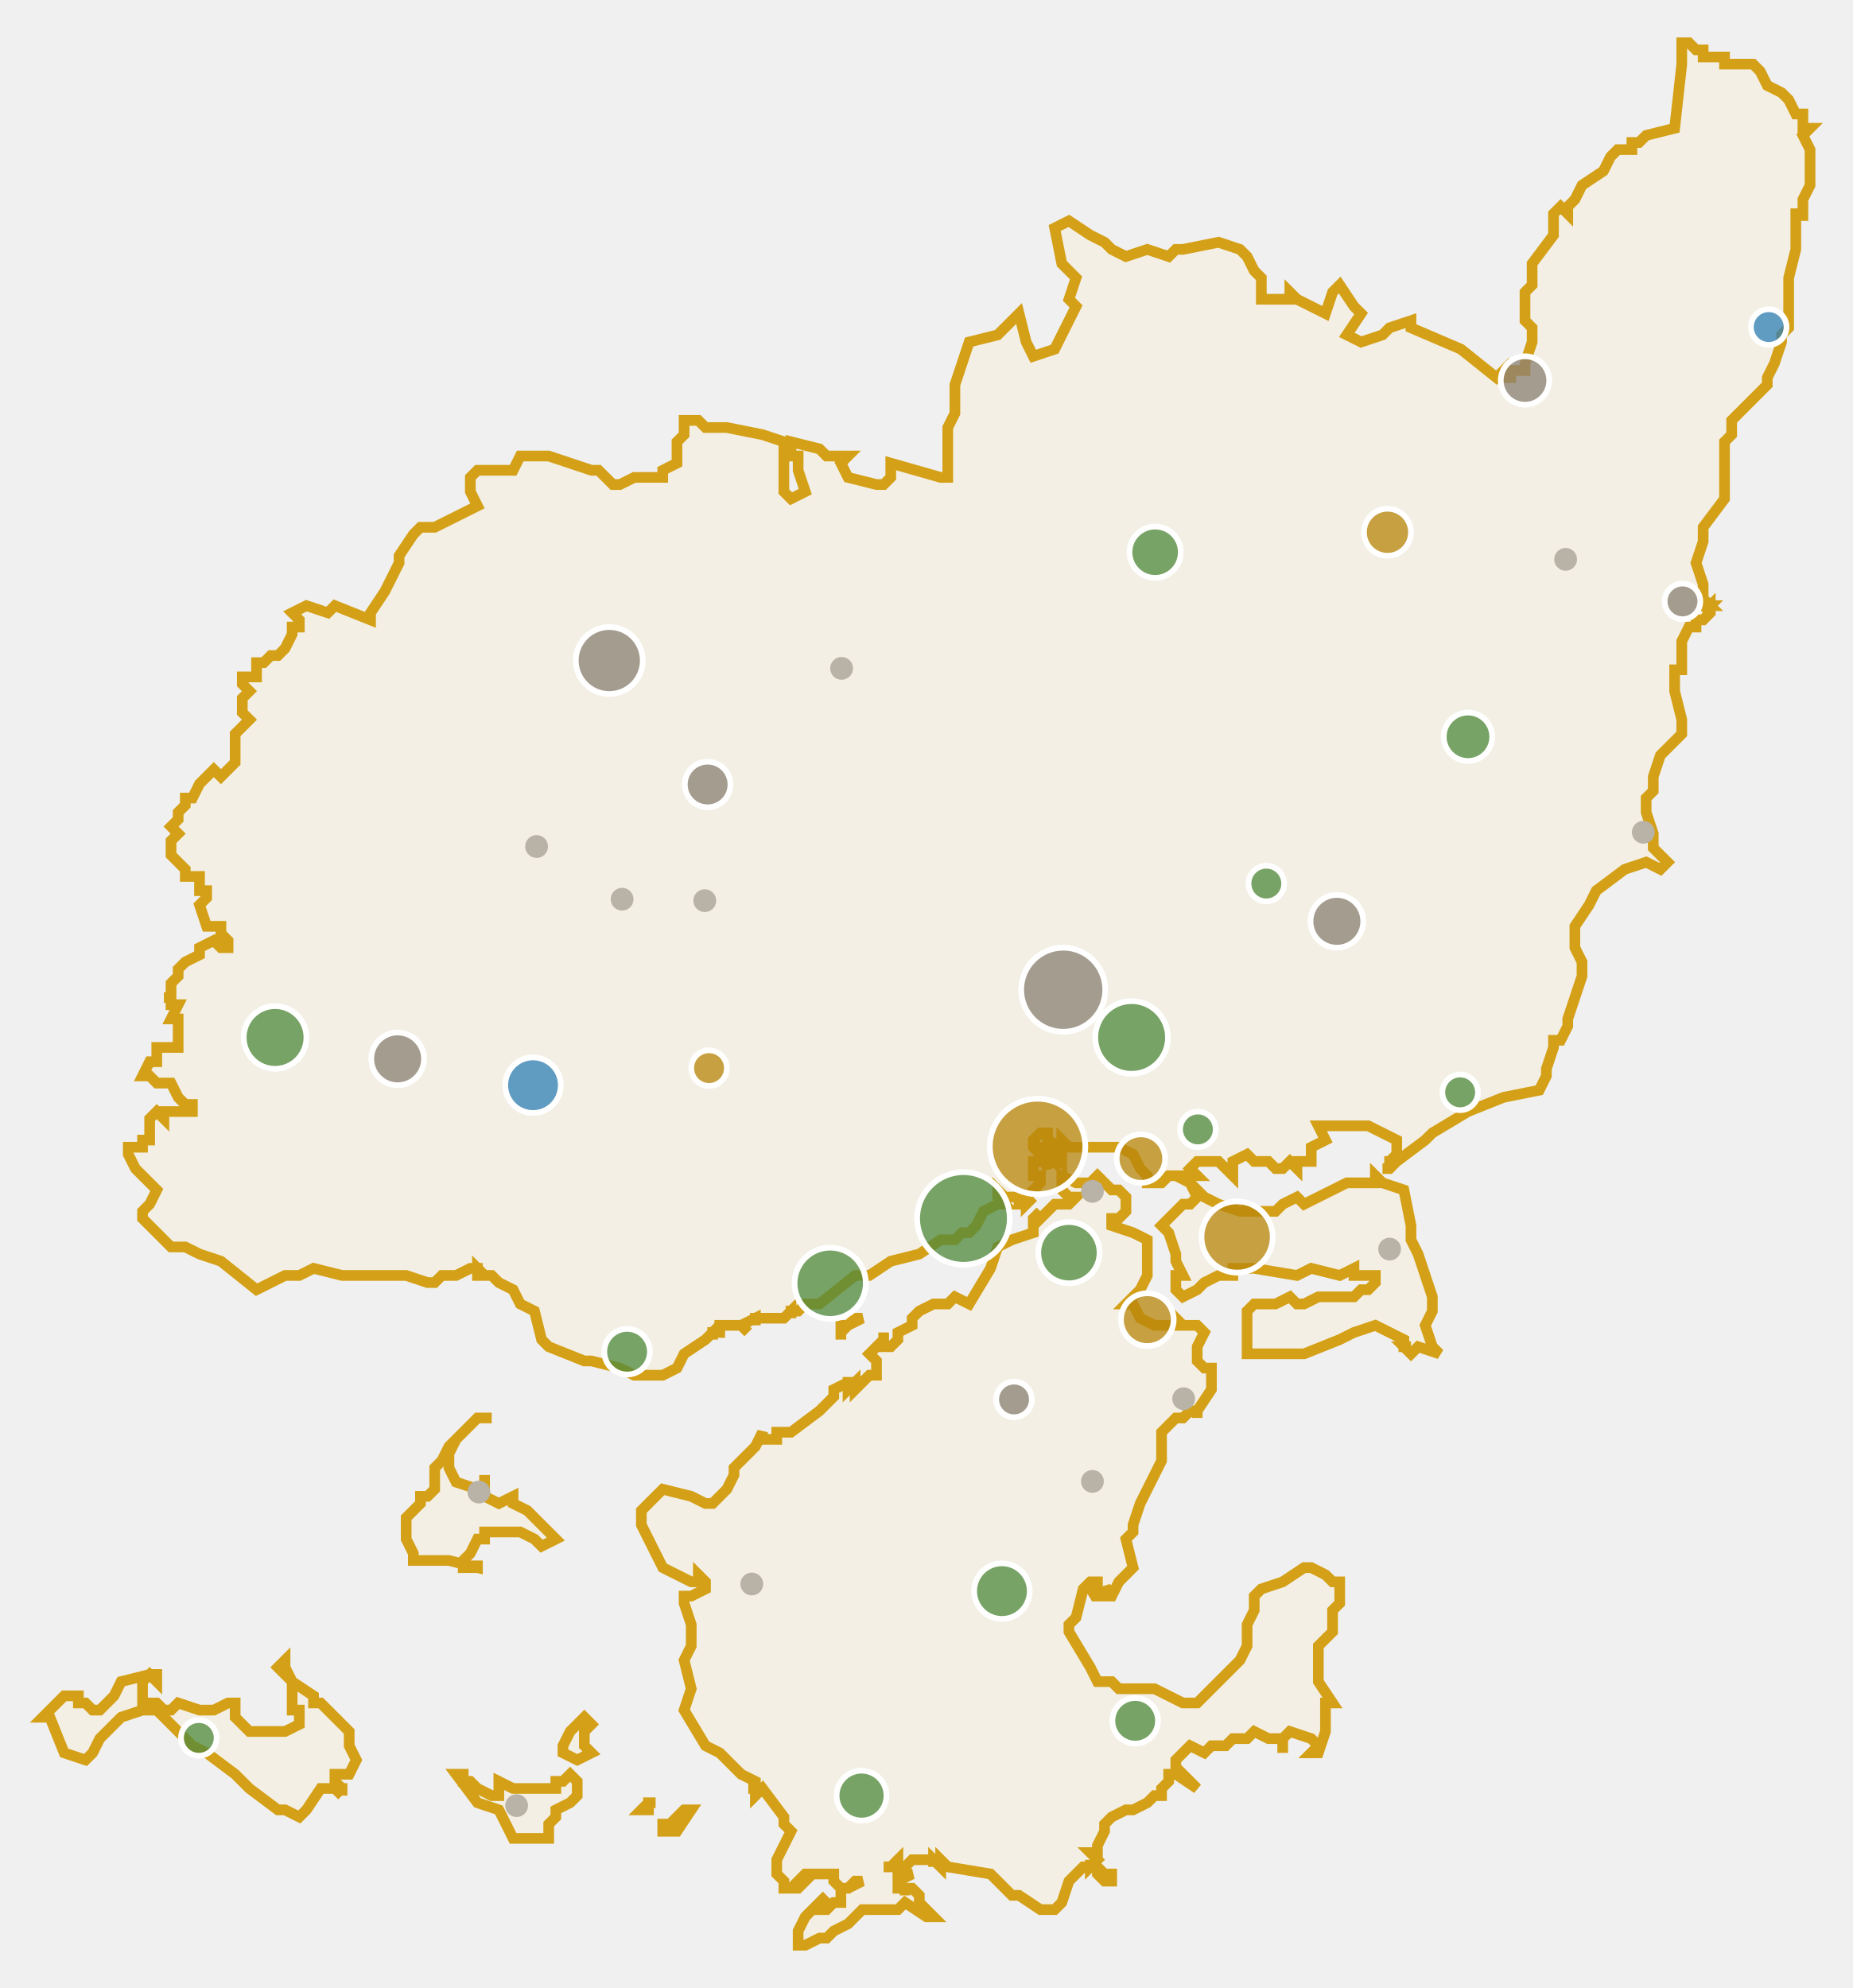
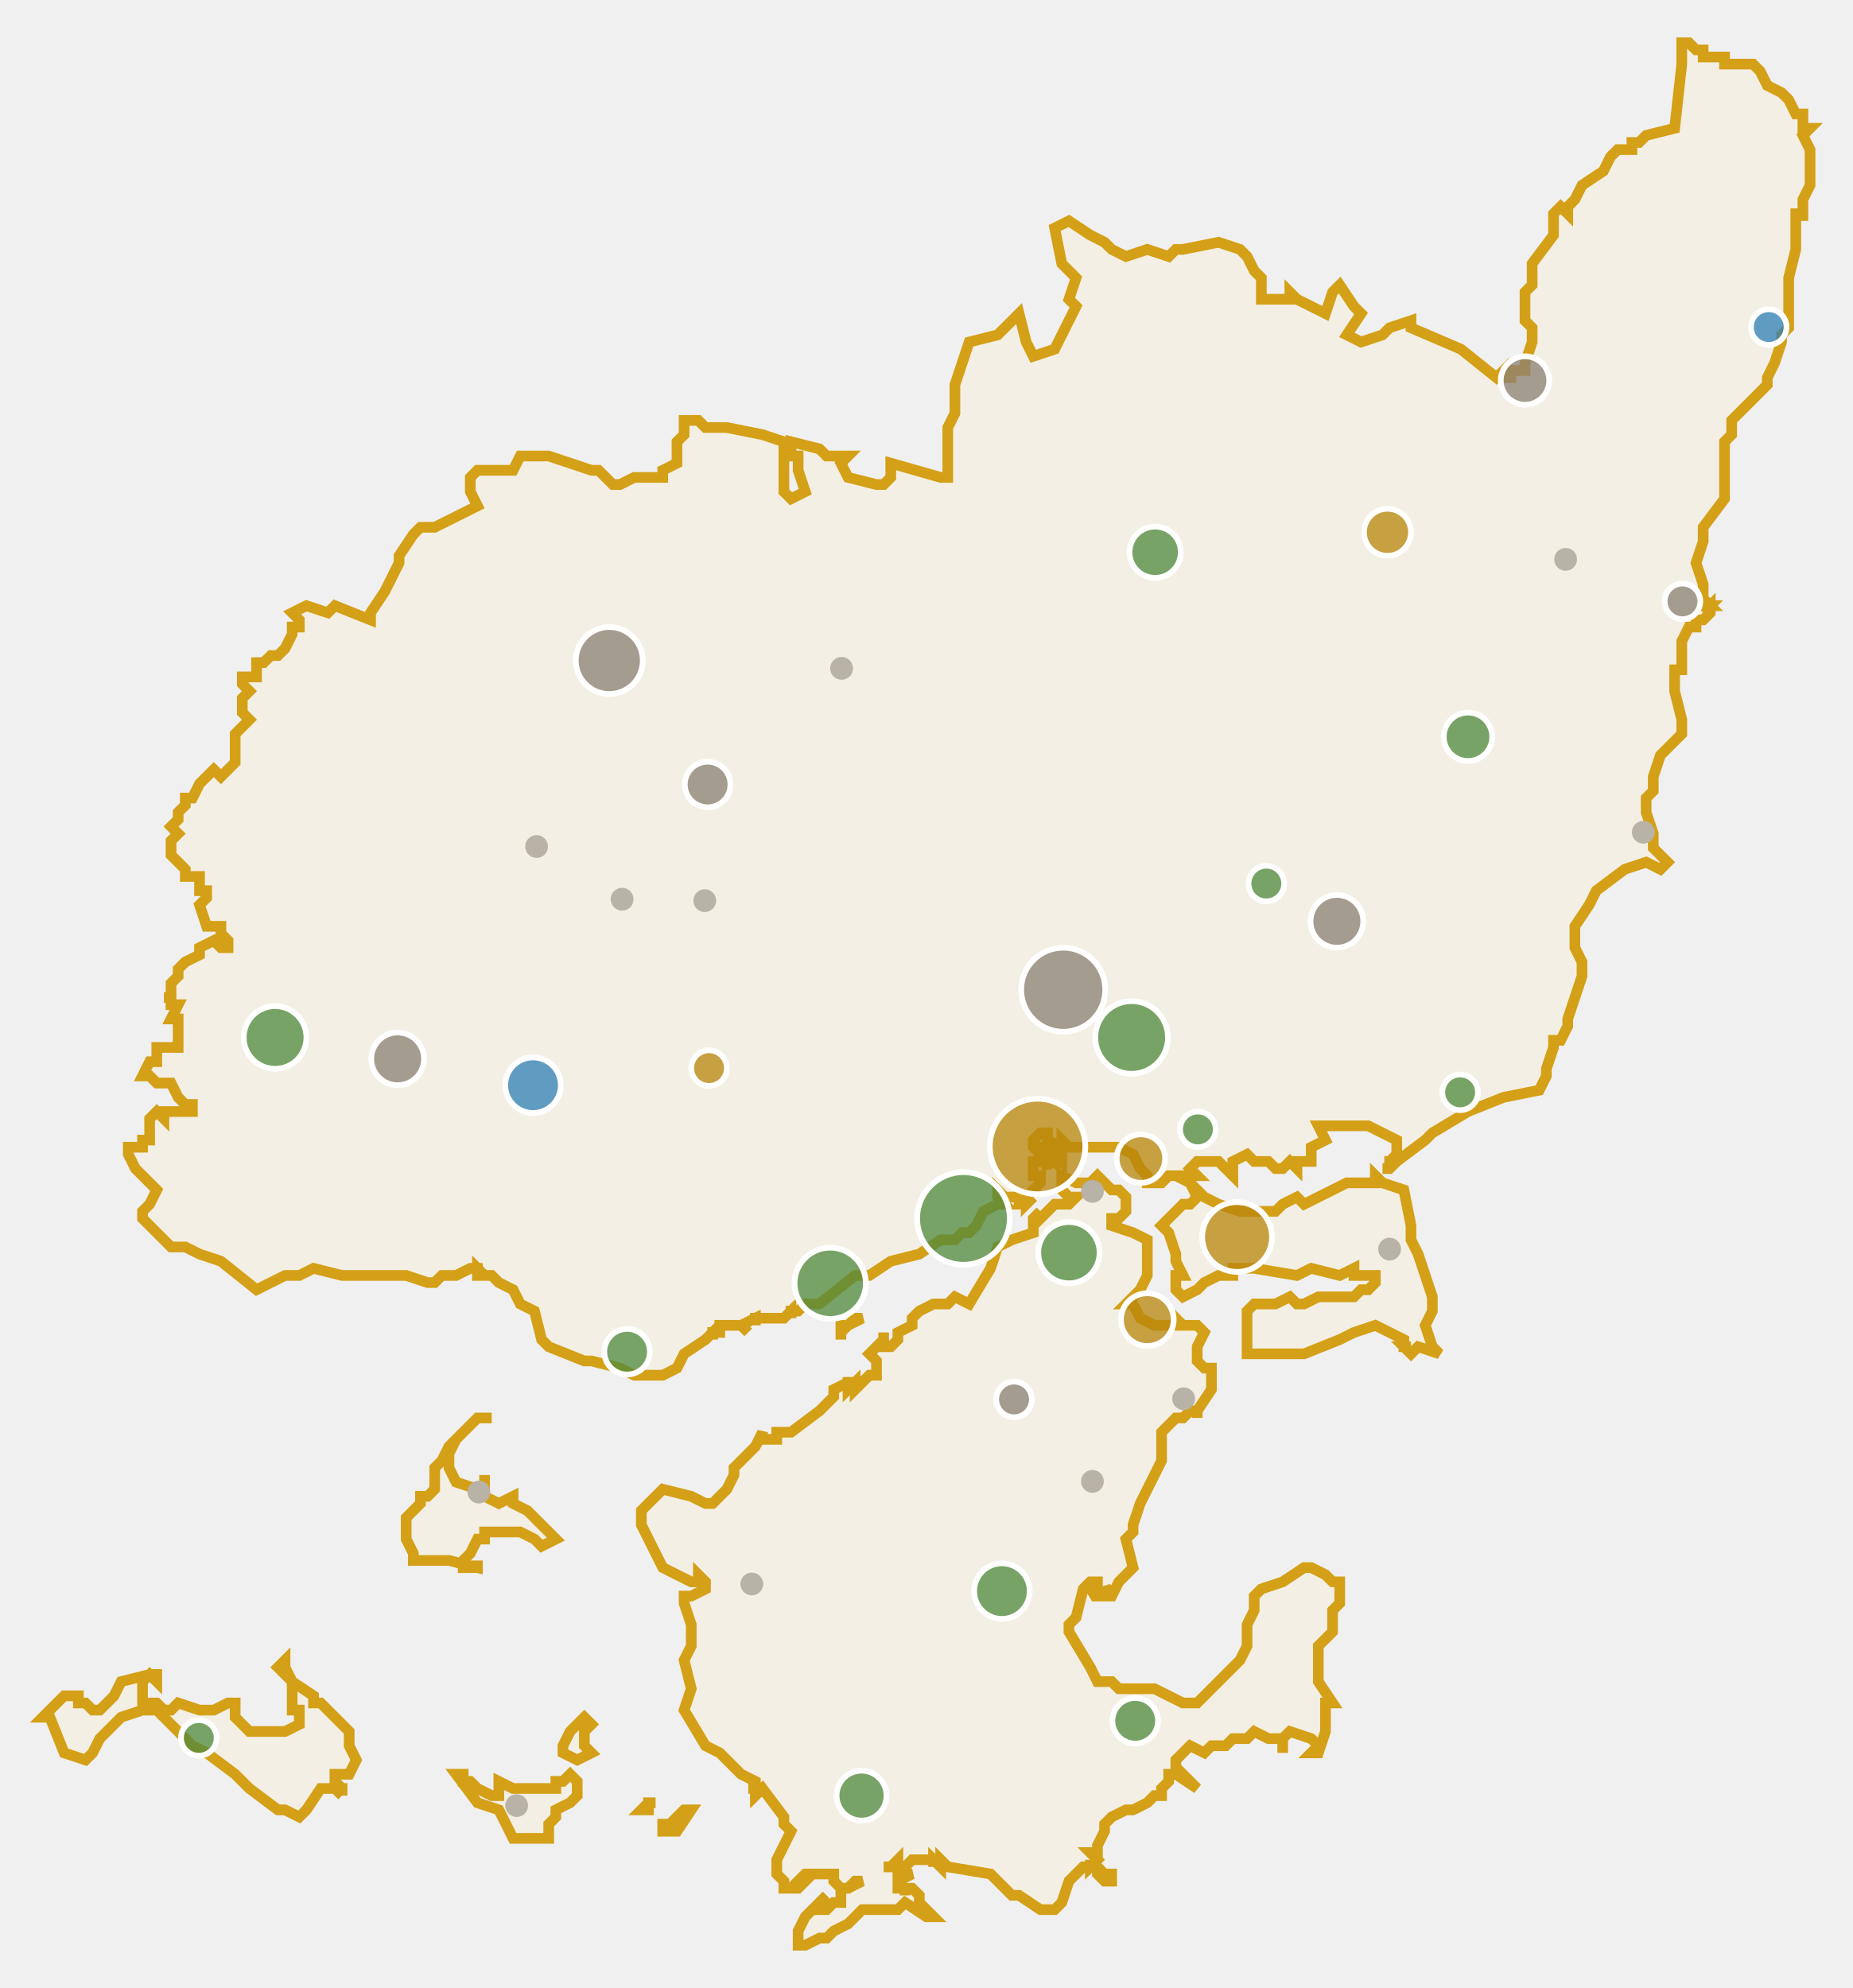
<svg xmlns="http://www.w3.org/2000/svg" viewBox="0 0 260 279" width="260" height="279">
  <path d="M154,263L155,264L156,264L156,263L155,263L154,262L154,263ZM147,162L148,163L148,162L149,163L149,162L147,160L147,161L146,161L146,162L147,164L147,163L147,162ZM166,35L165,35L164,36L161,35L158,36L156,35L155,34L153,33L150,31L148,32L149,37L151,39L150,42L151,43L148,49L145,50L144,48L143,44L140,47L136,48L135,51L134,54L134,56L134,58L133,60L133,66L133,67L132,67L125,65L125,67L124,68L123,68L119,67L118,65L119,64L118,64L116,64L115,63L111,62L111,64L112,64L112,66L113,69L111,70L110,69L110,67L110,62L107,61L102,60L101,60L99,60L98,59L96,59L96,61L95,62L95,64L95,65L93,66L93,67L91,67L90,67L89,67L87,68L86,68L84,66L83,66L80,65L77,64L73,64L72,66L67,66L66,67L66,68L66,69L67,71L61,74L59,74L58,75L56,78L56,79L55,81L54,83L52,86L52,87L47,85L46,86L43,85L41,86L42,87L42,88L41,88L41,89L40,91L39,92L38,92L37,93L36,93L36,94L36,95L34,95L34,96L35,97L34,98L34,99L34,100L35,101L33,103L33,107L31,109L30,108L28,110L27,112L26,112L26,113L25,114L25,115L24,116L25,117L24,118L24,120L26,122L26,123L28,123L28,124L28,125L29,125L29,126L28,127L29,130L30,130L31,130L31,131L32,132L32,133L31,133L30,132L28,133L28,134L26,135L25,136L25,137L24,138L24,139L24,140L23,140L24,140L24,141L25,141L24,143L25,143L25,144L25,145L25,147L24,147L22,147L22,149L21,149L20,151L21,151L22,152L24,152L25,154L26,155L27,155L27,156L24,156L23,156L23,157L22,156L21,157L21,158L21,159L21,160L20,160L20,161L18,161L18,162L19,164L20,165L21,166L22,167L21,169L20,170L20,171L24,175L26,175L28,176L31,177L36,181L40,179L42,179L44,178L48,179L50,179L55,179L57,179L60,180L61,180L62,179L64,179L66,178L67,178L67,179L68,179L67,179L67,178L68,179L69,179L70,180L72,181L73,183L75,184L76,188L77,189L82,191L83,191L87,192L89,193L92,193L93,193L95,192L96,190L99,188L100,187L100,188L100,187L100,188L100,187L101,187L101,186L104,186L105,187L104,186L106,185L106,186L106,185L108,185L110,185L111,184L111,185L111,184L112,184L113,183L115,183L120,179L122,179L125,177L129,176L132,174L134,174L135,173L136,173L137,172L138,170L140,169L141,169L140,168L140,167L141,168L142,168L143,168L143,169L144,169L143,169L143,168L144,168L144,169L145,168L144,169L144,168L145,168L144,168L145,167L146,166L146,165L145,165L145,164L145,163L146,163L146,162L145,161L145,160L146,159L147,159L147,160L149,161L149,160L150,161L157,161L159,162L160,164L161,165L161,166L163,166L164,165L165,165L167,166L166,165L167,165L168,165L167,164L168,163L169,163L171,163L173,165L173,163L175,162L176,163L177,163L178,163L179,164L180,164L181,163L182,164L182,163L184,163L184,161L186,160L185,158L187,158L192,158L196,160L196,162L195,163L195,164L195,163L196,163L195,164L194,164L195,164L196,163L200,160L201,159L206,156L211,154L216,153L217,151L217,150L218,147L218,146L219,146L220,144L220,143L222,137L222,135L221,133L221,131L221,130L223,127L224,125L228,122L231,121L233,122L234,121L232,119L232,117L231,114L231,112L232,111L232,109L233,106L235,104L236,103L236,101L235,97L235,94L236,94L236,93L236,90L237,88L238,88L238,87L239,87L240,86L240,85L239,86L240,85L239,85L240,85L239,85L240,85L239,84L239,83L239,82L238,79L239,76L239,74L242,70L242,68L242,65L242,62L243,61L243,59L244,58L247,55L248,54L248,53L249,51L250,48L250,47L251,46L251,45L251,44L251,39L252,35L252,30L253,30L253,31L253,30L253,29L253,28L254,26L254,24L254,23L254,22L254,21L253,19L254,18L253,18L253,16L252,16L251,14L250,13L248,12L247,10L246,9L245,9L244,9L243,9L242,9L242,8L241,8L239,8L239,7L238,7L237,6L236,6L236,7L236,8L236,9L235,18L231,19L230,20L229,20L229,21L228,21L227,21L226,22L225,24L222,26L221,28L220,29L220,30L219,29L218,30L218,31L218,32L218,33L215,37L215,38L215,40L214,41L214,42L214,43L214,45L215,46L215,48L214,51L214,52L212,52L212,53L211,53L211,52L210,53L205,49L198,46L198,45L195,46L194,47L191,48L189,47L191,44L190,43L188,40L187,41L186,44L184,43L182,42L181,41L181,42L177,42L177,40L177,39L176,38L175,36L174,35L171,34L166,35ZM67,209L64,208L63,206L63,204L64,202L67,199L69,199L68,199L67,199L64,202L63,203L62,205L61,206L61,209L60,210L59,210L59,211L58,212L57,213L57,214L57,216L58,218L58,219L59,219L63,219L67,220L67,219L67,220L66,220L65,220L65,219L66,218L67,216L68,216L68,215L69,215L73,215L75,216L76,217L78,216L77,215L76,214L74,212L72,211L72,210L70,211L68,210L68,209L68,207L68,209L67,209L67,208L67,209ZM23,240L22,239L21,239L20,239L20,238L20,237L20,236L21,235L22,236L22,235L21,235L17,236L16,238L14,240L13,240L12,239L11,239L11,238L9,238L8,239L6,241L7,241L9,246L12,247L13,246L14,244L15,243L16,242L17,241L20,240L22,240L23,241L24,242L27,245L29,246L33,249L35,251L39,254L40,254L42,255L43,254L45,251L46,251L47,251L48,252L47,251L48,251L48,252L48,251L47,250L47,249L49,249L50,247L49,245L49,243L47,241L46,240L45,239L44,239L44,238L41,236L40,234L40,233L39,234L40,235L41,236L41,237L41,238L41,240L42,240L42,242L40,243L39,243L38,243L35,243L33,241L33,240L33,239L32,239L30,240L29,240L28,240L25,239L24,240L23,240ZM78,250L78,251L78,250L78,251L77,251L74,251L72,251L70,250L70,252L69,252L67,251L66,250L65,250L65,249L64,249L67,253L70,254L72,258L74,258L76,258L77,258L77,257L77,256L77,257L77,256L78,255L78,254L80,253L81,252L81,251L81,250L80,249L79,250L78,250ZM82,243L83,242L82,241L80,243L79,245L79,246L81,247L83,246L82,245L82,243ZM91,253L90,254L91,254L91,253L92,253L91,253ZM94,256L93,256L93,257L95,257L97,254L96,254L94,256ZM111,201L110,201L109,201L109,202L107,202L107,201L106,203L105,204L103,206L103,207L102,209L100,211L99,211L97,210L93,209L92,210L91,211L90,212L90,213L90,214L92,218L93,220L95,221L97,222L99,222L98,222L98,221L99,222L99,223L97,224L96,224L96,225L97,228L97,230L97,231L96,233L97,237L96,240L99,245L101,246L104,249L106,250L106,251L105,251L106,251L106,252L107,251L110,255L110,256L111,257L110,259L109,261L109,262L109,263L110,264L110,265L112,265L113,264L112,264L113,263L115,263L117,263L117,264L118,265L119,265L120,264L121,264L119,265L118,265L118,266L118,267L117,267L116,268L115,268L115,267L116,266L113,269L112,271L112,272L112,273L113,273L115,272L116,272L117,271L119,270L120,269L121,268L123,268L126,268L127,267L130,269L131,269L130,268L129,267L129,266L128,265L127,265L127,266L127,265L126,265L126,264L128,263L126,263L126,262L125,262L124,262L125,262L126,261L126,262L127,262L126,262L127,262L128,261L129,261L130,261L131,261L131,262L131,261L132,262L132,261L133,262L139,263L142,266L143,266L146,268L148,268L149,267L150,264L152,262L153,262L153,261L153,262L154,261L153,260L154,260L154,259L155,257L155,256L156,255L158,254L159,254L161,253L162,252L163,252L163,251L164,250L164,249L165,249L168,251L165,248L165,247L166,246L167,245L169,246L170,245L172,245L173,244L175,244L176,243L178,244L179,244L180,244L180,246L180,244L181,243L184,244L185,245L184,246L185,246L186,243L186,242L186,240L186,239L187,239L185,236L185,233L185,232L185,231L186,230L187,229L187,228L187,226L188,225L188,224L188,222L187,222L186,221L184,220L183,220L180,222L177,223L176,224L176,226L175,228L175,231L174,233L172,235L168,239L167,239L166,239L162,237L160,237L157,237L156,236L154,236L153,234L150,229L150,228L151,227L152,223L153,222L154,222L154,223L153,224L156,223L155,224L156,224L155,224L154,224L155,224L154,224L156,224L157,222L159,220L158,216L159,215L159,214L160,211L161,209L163,205L163,201L164,200L165,199L166,199L167,198L168,198L168,199L168,198L170,195L170,194L170,192L169,192L168,191L168,189L169,187L168,186L166,186L165,185L165,186L164,186L162,186L160,185L159,183L158,183L159,182L160,181L161,179L161,178L161,177L161,175L161,174L159,173L156,172L156,171L157,171L156,171L157,171L158,170L158,168L157,167L156,167L154,165L153,166L151,166L149,165L149,166L149,167L150,168L151,168L150,169L149,169L148,169L146,171L145,172L145,171L146,170L145,171L145,172L145,173L142,174L140,175L139,178L136,183L134,182L133,183L131,183L129,184L128,185L128,186L126,187L126,188L125,189L124,189L124,188L124,187L124,188L123,189L122,190L123,191L123,193L122,193L120,195L120,194L119,195L119,194L121,194L120,194L119,194L117,195L117,196L116,197L115,198L111,201ZM168,181L169,180L171,179L173,179L173,178L174,178L175,178L176,178L182,179L184,178L188,179L190,178L190,179L192,179L193,179L193,180L192,181L191,181L190,182L189,182L188,182L185,182L183,183L182,183L181,182L179,183L177,183L176,183L175,184L175,185L175,187L175,189L175,190L176,190L180,190L183,190L188,188L190,187L193,186L195,187L197,188L197,189L198,189L197,189L198,190L199,189L202,190L201,189L200,186L201,184L201,182L200,179L199,176L198,174L198,172L197,167L194,166L193,165L193,166L192,166L189,166L183,169L182,168L180,169L179,170L176,170L175,170L175,169L175,170L174,170L171,169L169,168L168,167L169,168L167,166L168,168L167,169L166,169L165,170L164,171L163,172L164,173L165,176L165,177L166,179L165,179L165,180L165,181L166,182L168,181ZM119,186L118,186L118,187L118,188L118,187L119,186L121,185L120,185L119,186Z" fill="#f3efe4" stroke="#d4a017" stroke-width="1.5" fill-rule="evenodd" />
  <circle cx="145.6" cy="160.9" r="6.7" fill="#b8860b" fill-opacity="0.75" stroke="#fff" stroke-width="0.8" />
  <circle cx="149.2" cy="138.9" r="5.9" fill="#8a8073" fill-opacity="0.75" stroke="#fff" stroke-width="0.8" />
  <circle cx="158.8" cy="145.6" r="5.1" fill="#4f8a3c" fill-opacity="0.75" stroke="#fff" stroke-width="0.8" />
  <circle cx="135.2" cy="171" r="6.5" fill="#4f8a3c" fill-opacity="0.75" stroke="#fff" stroke-width="0.8" />
  <circle cx="160.1" cy="162.6" r="3.4" fill="#b8860b" fill-opacity="0.75" stroke="#fff" stroke-width="0.8" />
  <circle cx="153.3" cy="167.2" r="1.6" fill="#b9b2a6" />
  <circle cx="168.1" cy="158.5" r="2.5" fill="#4f8a3c" fill-opacity="0.75" stroke="#fff" stroke-width="0.8" />
  <circle cx="187.6" cy="129.3" r="3.7" fill="#8a8073" fill-opacity="0.75" stroke="#fff" stroke-width="0.8" />
  <circle cx="177.7" cy="124" r="2.5" fill="#4f8a3c" fill-opacity="0.75" stroke="#fff" stroke-width="0.8" />
-   <circle cx="173.6" cy="173.6" r="5.0" fill="#b8860b" fill-opacity="0.75" stroke="#fff" stroke-width="0.8" />
+   <circle cx="173.6" cy="173.6" r="4.9" fill="#b8860b" fill-opacity="0.75" stroke="#fff" stroke-width="0.8" />
  <circle cx="195" cy="175.3" r="1.6" fill="#b9b2a6" />
  <circle cx="204.9" cy="153.3" r="2.5" fill="#4f8a3c" fill-opacity="0.75" stroke="#fff" stroke-width="0.8" />
  <circle cx="161" cy="185.2" r="3.7" fill="#b8860b" fill-opacity="0.75" stroke="#fff" stroke-width="0.8" />
  <circle cx="142.3" cy="196.4" r="2.5" fill="#8a8073" fill-opacity="0.75" stroke="#fff" stroke-width="0.8" />
  <circle cx="150" cy="175.8" r="4.3" fill="#4f8a3c" fill-opacity="0.75" stroke="#fff" stroke-width="0.8" />
  <circle cx="166.1" cy="196.3" r="1.6" fill="#b9b2a6" />
  <circle cx="153.3" cy="207.9" r="1.6" fill="#b9b2a6" />
  <circle cx="140.6" cy="223.3" r="3.9" fill="#4f8a3c" fill-opacity="0.75" stroke="#fff" stroke-width="0.8" />
  <circle cx="159.3" cy="241.5" r="3.2" fill="#4f8a3c" fill-opacity="0.75" stroke="#fff" stroke-width="0.8" />
  <circle cx="120.9" cy="252" r="3.5" fill="#4f8a3c" fill-opacity="0.75" stroke="#fff" stroke-width="0.8" />
  <circle cx="105.5" cy="222.3" r="1.6" fill="#b9b2a6" />
  <circle cx="87.3" cy="126.2" r="1.6" fill="#b9b2a6" />
  <circle cx="99.3" cy="110.1" r="3.2" fill="#8a8073" fill-opacity="0.75" stroke="#fff" stroke-width="0.8" />
  <circle cx="85.5" cy="92.7" r="4.7" fill="#8a8073" fill-opacity="0.75" stroke="#fff" stroke-width="0.8" />
  <circle cx="98.9" cy="126.4" r="1.6" fill="#b9b2a6" />
  <circle cx="75.3" cy="118.8" r="1.6" fill="#b9b2a6" />
  <circle cx="118.1" cy="93.8" r="1.6" fill="#b9b2a6" />
  <circle cx="99.5" cy="149.9" r="2.5" fill="#b8860b" fill-opacity="0.75" stroke="#fff" stroke-width="0.8" />
  <circle cx="74.8" cy="152.3" r="3.9" fill="#2f7fb5" fill-opacity="0.75" stroke="#fff" stroke-width="0.8" />
  <circle cx="55.8" cy="148.6" r="3.7" fill="#8a8073" fill-opacity="0.75" stroke="#fff" stroke-width="0.8" />
  <circle cx="116.5" cy="180.1" r="5.0" fill="#4f8a3c" fill-opacity="0.75" stroke="#fff" stroke-width="0.8" />
  <circle cx="88" cy="189.7" r="3.2" fill="#4f8a3c" fill-opacity="0.75" stroke="#fff" stroke-width="0.8" />
  <circle cx="38.6" cy="145.6" r="4.4" fill="#4f8a3c" fill-opacity="0.75" stroke="#fff" stroke-width="0.8" />
  <circle cx="67.2" cy="209.4" r="1.6" fill="#b9b2a6" />
  <circle cx="72.5" cy="253.4" r="1.6" fill="#b9b2a6" />
  <circle cx="27.9" cy="243.9" r="2.5" fill="#4f8a3c" fill-opacity="0.75" stroke="#fff" stroke-width="0.8" />
  <circle cx="194.7" cy="74.7" r="3.3" fill="#b8860b" fill-opacity="0.75" stroke="#fff" stroke-width="0.8" />
  <circle cx="236.1" cy="84.4" r="2.5" fill="#8a8073" fill-opacity="0.75" stroke="#fff" stroke-width="0.8" />
  <circle cx="214" cy="53.4" r="3.4" fill="#8a8073" fill-opacity="0.75" stroke="#fff" stroke-width="0.8" />
  <circle cx="219.7" cy="78.5" r="1.6" fill="#b9b2a6" />
  <circle cx="206" cy="103.4" r="3.4" fill="#4f8a3c" fill-opacity="0.75" stroke="#fff" stroke-width="0.8" />
  <circle cx="162.1" cy="77.5" r="3.6" fill="#4f8a3c" fill-opacity="0.75" stroke="#fff" stroke-width="0.8" />
  <circle cx="230.6" cy="116.8" r="1.6" fill="#b9b2a6" />
  <circle cx="248.2" cy="45.9" r="2.5" fill="#2f7fb5" fill-opacity="0.75" stroke="#fff" stroke-width="0.8" />
</svg>
